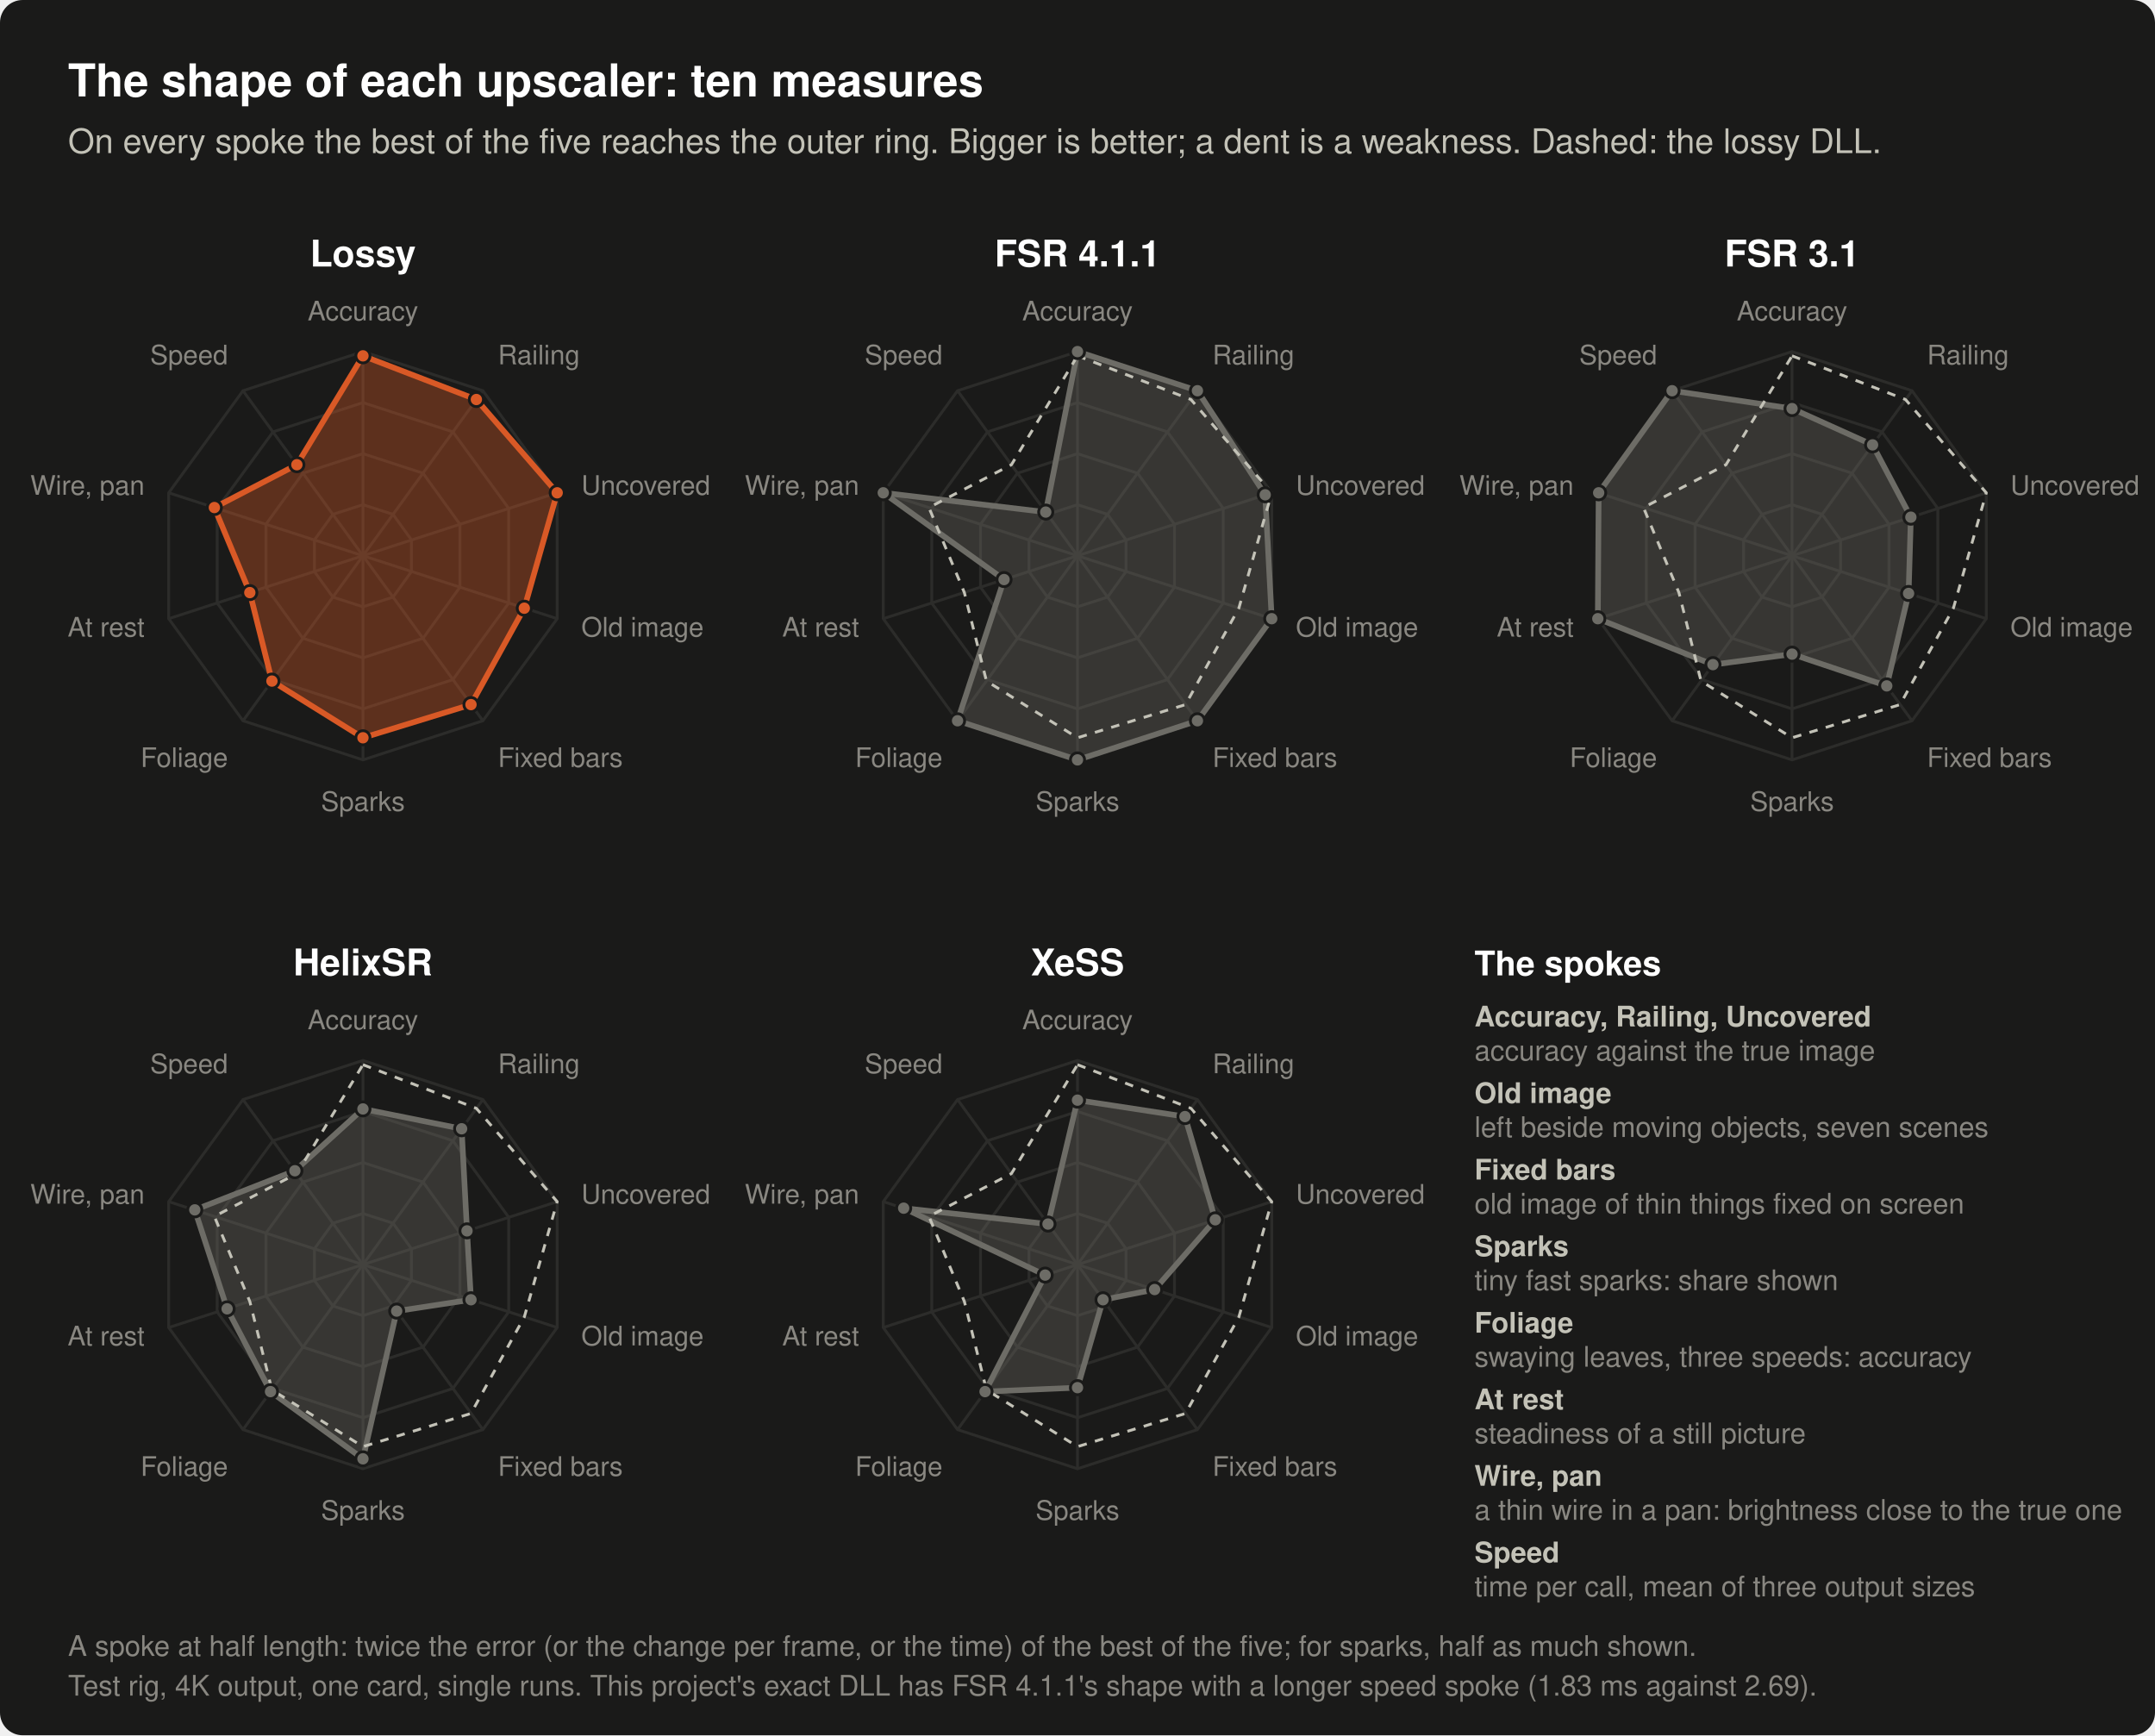
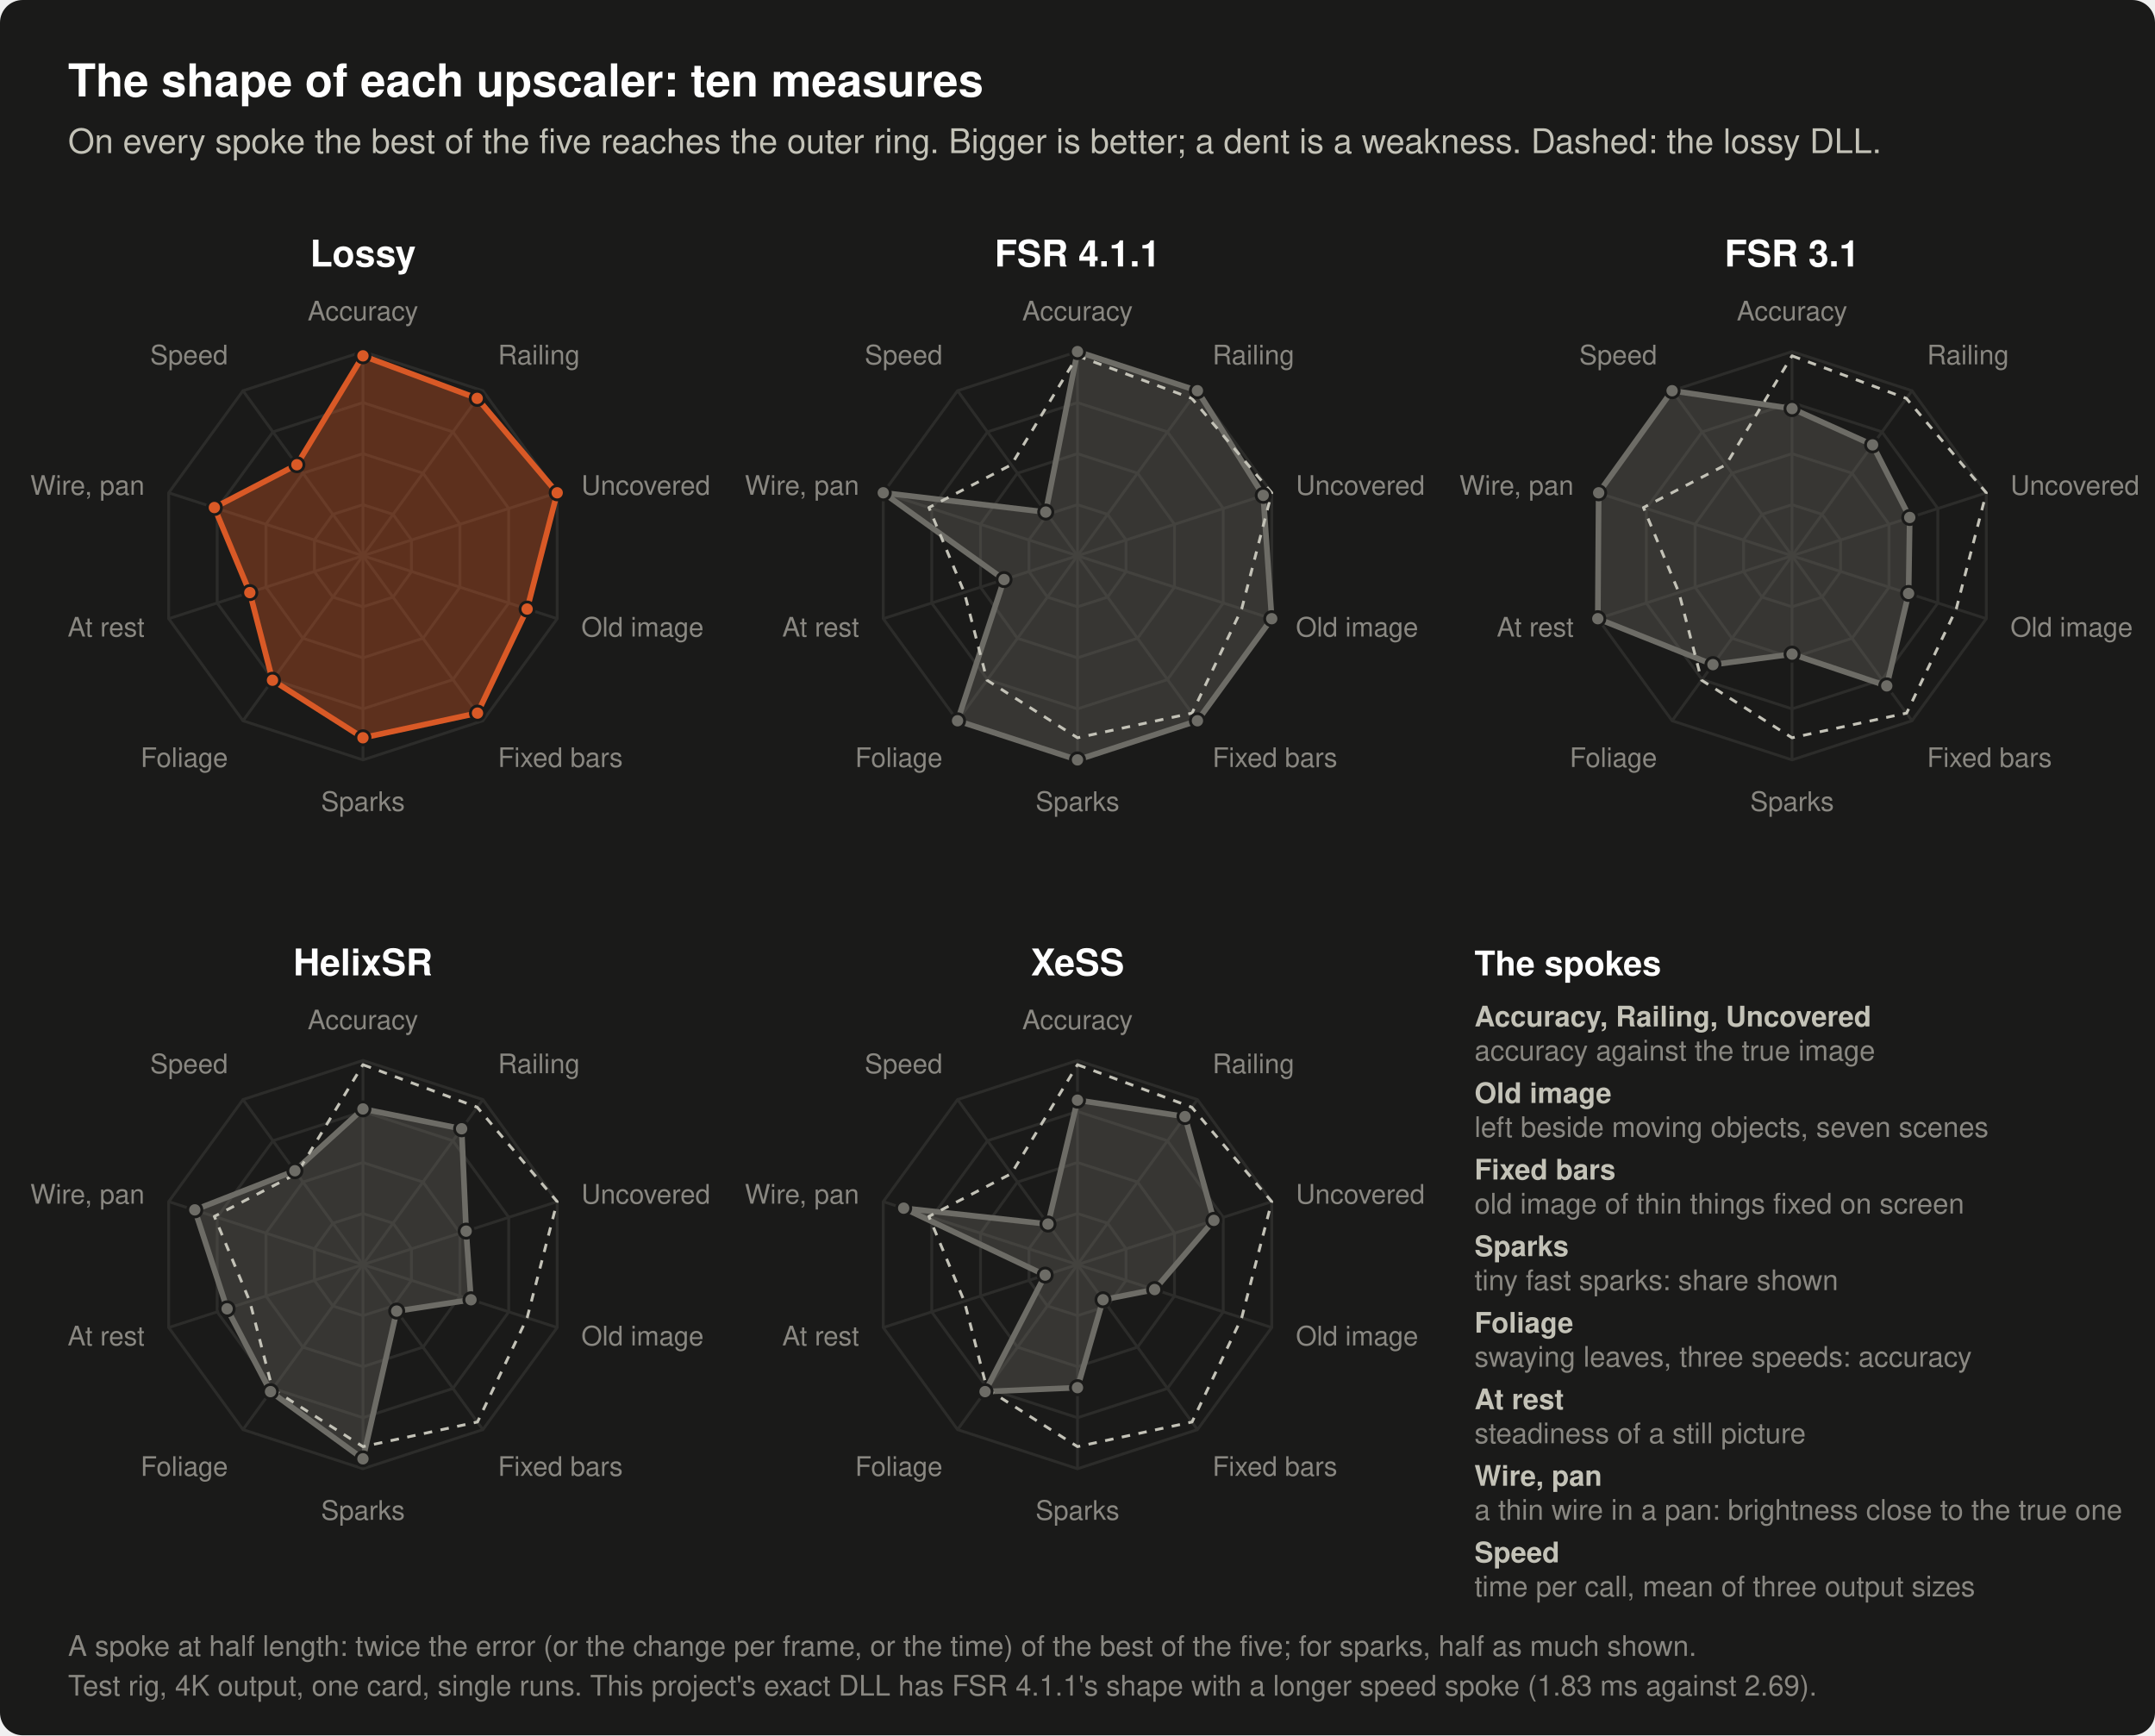
- <svg xmlns="http://www.w3.org/2000/svg" width="760" height="612" viewBox="0 0 760 612" role="img" aria-label="Five radar charts, one per upscaler, each with ten spokes; on every spoke the best of the five reaches the outer ring and the others reach in proportion to it, so a larger shape is better and a dent is a weakness. The lossy DLL comes first, and its shape is the dashed outline in the other four. Still picture and moving background, mean: accuracy (dB): FSR 4.1.1 46.80 dB, Lossy 46.62 dB, FSR 3.1 43.95 dB, HelixSR 44.45 dB, XeSS 44.92 dB. Thin railing in motion: accuracy (dB): FSR 4.1.1 41.82 dB, Lossy 41.34 dB, FSR 3.1 38.36 dB, HelixSR 40.12 dB, XeSS 40.86 dB. Areas a moving object has just uncovered, mean of a panning and a still camera: accuracy (dB): FSR 4.1.1 33.55 dB, Lossy 33.85 dB, FSR 3.1 29.59 dB, HelixSR 28.44 dB, XeSS 30.87 dB. Old image beside a moving object, mean of seven scenes: error (of 255): FSR 4.1.1 1.92, Lossy 2.31, FSR 3.1 3.20, HelixSR 3.45, XeSS 4.84. Thin bars fixed on screen in front of a panning background, mean of four pans: error where their old image lands (of 255): FSR 4.1.1 0.82, Lossy 0.91, FSR 3.1 1.04, HelixSR 2.92, XeSS 3.85. Tiny fast sparks: share of their brightness shown (%): FSR 4.1.1 83%, Lossy 74%, FSR 3.1 40%, HelixSR 79%, XeSS 50%. Leaves swaying without motion vectors, mean of three sway speeds: error (of 255): FSR 4.1.1 11.0, Lossy 14.5, FSR 3.1 16.7, HelixSR 14.3, XeSS 14.3. Still picture: change per frame (of 255): FSR 4.1.1 0.037, Lossy 0.024, FSR 3.1 0.014, HelixSR 0.020, XeSS 0.084. Thin wire under a slow pan: how close its brightness is to the true one (%): FSR 4.1.1 90.5%, Lossy 69.3%, FSR 3.1 90.2%, HelixSR 78.4%, XeSS 81.0%. Time per upscale call, mean of 1080p, 1440p and 4K output (ms): FSR 4.1.1 2.69 ms, Lossy 1.29 ms, FSR 3.1 0.71 ms, HelixSR 1.25 ms, XeSS 2.90 ms.">
+ <svg xmlns="http://www.w3.org/2000/svg" width="760" height="612" viewBox="0 0 760 612" role="img" aria-label="Five radar charts, one per upscaler, each with ten spokes; on every spoke the best of the five reaches the outer ring and the others reach in proportion to it, so a larger shape is better and a dent is a weakness. The lossy DLL comes first, and its shape is the dashed outline in the other four. Still picture and moving background, mean: accuracy (dB): FSR 4.1.1 46.80 dB, Lossy 46.62 dB, FSR 3.1 43.95 dB, HelixSR 44.45 dB, XeSS 44.92 dB. Thin railing in motion: accuracy (dB): FSR 4.1.1 41.82 dB, Lossy 41.40 dB, FSR 3.1 38.36 dB, HelixSR 40.12 dB, XeSS 40.86 dB. Areas a moving object has just uncovered, mean of a panning and a still camera: accuracy (dB): FSR 4.1.1 33.55 dB, Lossy 33.94 dB, FSR 3.1 29.59 dB, HelixSR 28.44 dB, XeSS 30.87 dB. Old image beside a moving object, mean of seven scenes: error (of 255): FSR 4.1.1 1.92, Lossy 2.27, FSR 3.1 3.20, HelixSR 3.45, XeSS 4.84. Thin bars fixed on screen in front of a panning background, mean of four pans: error where their old image lands (of 255): FSR 4.1.1 0.82, Lossy 0.86, FSR 3.1 1.04, HelixSR 2.92, XeSS 3.85. Tiny fast sparks: share of their brightness shown (%): FSR 4.1.1 83%, Lossy 74%, FSR 3.1 40%, HelixSR 79%, XeSS 50%. Leaves swaying without motion vectors, mean of three sway speeds: error (of 255): FSR 4.1.1 11.0, Lossy 14.6, FSR 3.1 16.7, HelixSR 14.3, XeSS 14.3. Still picture: change per frame (of 255): FSR 4.1.1 0.037, Lossy 0.024, FSR 3.1 0.014, HelixSR 0.020, XeSS 0.084. Thin wire under a slow pan: how close its brightness is to the true one (%): FSR 4.1.1 90.5%, Lossy 69.3%, FSR 3.1 90.2%, HelixSR 78.4%, XeSS 81.0%. Time per upscale call, mean of 1080p, 1440p and 4K output (ms): FSR 4.1.1 2.69 ms, Lossy 1.29 ms, FSR 3.1 0.71 ms, HelixSR 1.25 ms, XeSS 2.90 ms.">
  <rect x="0.0" y="0.0" width="760.0" height="612.0" rx="8" fill="#1a1a19" />
  <text x="24.0" y="34.0" font-family="-apple-system, 'Segoe UI', Helvetica, Arial, sans-serif" font-size="16" font-weight="600" text-anchor="start" fill="#ffffff">The shape of each upscaler: ten measures</text>
  <text x="24.0" y="54.0" font-family="-apple-system, 'Segoe UI', Helvetica, Arial, sans-serif" font-size="12" text-anchor="start" fill="#c3c2b7">On every spoke the best of the five reaches the outer ring. Bigger is better; a dent is a weakness. Dashed: the lossy DLL.</text>
  <text x="128.0" y="94.0" font-family="-apple-system, 'Segoe UI', Helvetica, Arial, sans-serif" font-size="13" font-weight="600" text-anchor="middle" fill="#ffffff">Lossy</text>
  <polygon points="128.0,178.0 138.6,181.4 145.1,190.4 145.1,201.6 138.6,210.6 128.0,214.0 117.4,210.6 110.9,201.6 110.9,190.4 117.4,181.4" fill="none" stroke="#2c2c2a" stroke-width="1" />
  <polygon points="128.0,160.0 149.2,166.9 162.2,184.9 162.2,207.1 149.2,225.1 128.0,232.0 106.8,225.1 93.8,207.1 93.8,184.9 106.8,166.9" fill="none" stroke="#2c2c2a" stroke-width="1" />
  <polygon points="128.0,142.0 159.7,152.3 179.4,179.3 179.4,212.7 159.7,239.7 128.0,250.0 96.3,239.7 76.6,212.7 76.6,179.3 96.3,152.3" fill="none" stroke="#2c2c2a" stroke-width="1" />
  <polygon points="128.0,124.0 170.3,137.8 196.5,173.8 196.5,218.2 170.3,254.2 128.0,268.0 85.7,254.2 59.5,218.2 59.5,173.8 85.7,137.8" fill="none" stroke="#2c2c2a" stroke-width="1" />
  <line x1="128.0" y1="196.0" x2="128.0" y2="124.0" stroke="#2c2c2a" stroke-width="1" />
  <line x1="128.0" y1="196.0" x2="170.3" y2="137.8" stroke="#2c2c2a" stroke-width="1" />
  <line x1="128.0" y1="196.0" x2="196.5" y2="173.8" stroke="#2c2c2a" stroke-width="1" />
  <line x1="128.0" y1="196.0" x2="196.5" y2="218.2" stroke="#2c2c2a" stroke-width="1" />
  <line x1="128.0" y1="196.0" x2="170.3" y2="254.2" stroke="#2c2c2a" stroke-width="1" />
  <line x1="128.0" y1="196.0" x2="128.0" y2="268.0" stroke="#2c2c2a" stroke-width="1" />
  <line x1="128.0" y1="196.0" x2="85.7" y2="254.2" stroke="#2c2c2a" stroke-width="1" />
  <line x1="128.0" y1="196.0" x2="59.5" y2="218.2" stroke="#2c2c2a" stroke-width="1" />
  <line x1="128.0" y1="196.0" x2="59.5" y2="173.8" stroke="#2c2c2a" stroke-width="1" />
  <line x1="128.0" y1="196.0" x2="85.7" y2="137.8" stroke="#2c2c2a" stroke-width="1" />
-   <polygon points="128.0,125.5 168.0,140.9 196.5,173.8 184.9,214.5 166.1,248.5 128.0,260.2 95.9,240.2 88.1,209.0 75.6,179.0 104.7,163.9" fill="#d95926" fill-opacity="0.35" stroke="#d95926" stroke-width="2" stroke-linejoin="round" />
+   <polygon points="128.0,125.5 168.3,140.5 196.5,173.8 185.9,214.8 168.4,251.5 128.0,260.2 96.1,239.9 88.1,209.0 75.6,179.0 104.7,163.9" fill="#d95926" fill-opacity="0.35" stroke="#d95926" stroke-width="2" stroke-linejoin="round" />
  <circle cx="128.0" cy="125.5" r="2.5" fill="#d95926" stroke="#1a1a19" stroke-width="1" />
-   <circle cx="168.0" cy="140.9" r="2.5" fill="#d95926" stroke="#1a1a19" stroke-width="1" />
+   <circle cx="168.3" cy="140.5" r="2.5" fill="#d95926" stroke="#1a1a19" stroke-width="1" />
  <circle cx="196.5" cy="173.8" r="2.5" fill="#d95926" stroke="#1a1a19" stroke-width="1" />
-   <circle cx="184.9" cy="214.5" r="2.5" fill="#d95926" stroke="#1a1a19" stroke-width="1" />
-   <circle cx="166.1" cy="248.5" r="2.5" fill="#d95926" stroke="#1a1a19" stroke-width="1" />
+   <circle cx="185.9" cy="214.8" r="2.5" fill="#d95926" stroke="#1a1a19" stroke-width="1" />
+   <circle cx="168.4" cy="251.5" r="2.5" fill="#d95926" stroke="#1a1a19" stroke-width="1" />
  <circle cx="128.0" cy="260.2" r="2.5" fill="#d95926" stroke="#1a1a19" stroke-width="1" />
-   <circle cx="95.9" cy="240.2" r="2.5" fill="#d95926" stroke="#1a1a19" stroke-width="1" />
+   <circle cx="96.1" cy="239.9" r="2.5" fill="#d95926" stroke="#1a1a19" stroke-width="1" />
  <circle cx="88.1" cy="209.0" r="2.5" fill="#d95926" stroke="#1a1a19" stroke-width="1" />
  <circle cx="75.6" cy="179.0" r="2.5" fill="#d95926" stroke="#1a1a19" stroke-width="1" />
  <circle cx="104.7" cy="163.9" r="2.5" fill="#d95926" stroke="#1a1a19" stroke-width="1" />
  <text x="128.0" y="113.0" font-family="-apple-system, 'Segoe UI', Helvetica, Arial, sans-serif" font-size="9.5" text-anchor="middle" fill="#898781">Accuracy</text>
  <text x="175.6" y="128.5" font-family="-apple-system, 'Segoe UI', Helvetica, Arial, sans-serif" font-size="9.5" text-anchor="start" fill="#898781">Railing</text>
  <text x="205.0" y="174.5" font-family="-apple-system, 'Segoe UI', Helvetica, Arial, sans-serif" font-size="9.5" text-anchor="start" fill="#898781">Uncovered</text>
  <text x="205.0" y="224.5" font-family="-apple-system, 'Segoe UI', Helvetica, Arial, sans-serif" font-size="9.5" text-anchor="start" fill="#898781">Old image</text>
  <text x="175.6" y="270.5" font-family="-apple-system, 'Segoe UI', Helvetica, Arial, sans-serif" font-size="9.5" text-anchor="start" fill="#898781">Fixed bars</text>
  <text x="128.0" y="286.0" font-family="-apple-system, 'Segoe UI', Helvetica, Arial, sans-serif" font-size="9.5" text-anchor="middle" fill="#898781">Sparks</text>
  <text x="80.4" y="270.5" font-family="-apple-system, 'Segoe UI', Helvetica, Arial, sans-serif" font-size="9.5" text-anchor="end" fill="#898781">Foliage</text>
  <text x="51.0" y="224.5" font-family="-apple-system, 'Segoe UI', Helvetica, Arial, sans-serif" font-size="9.5" text-anchor="end" fill="#898781">At rest</text>
  <text x="51.0" y="174.5" font-family="-apple-system, 'Segoe UI', Helvetica, Arial, sans-serif" font-size="9.5" text-anchor="end" fill="#898781">Wire, pan</text>
  <text x="80.4" y="128.5" font-family="-apple-system, 'Segoe UI', Helvetica, Arial, sans-serif" font-size="9.5" text-anchor="end" fill="#898781">Speed</text>
  <text x="380.0" y="94.0" font-family="-apple-system, 'Segoe UI', Helvetica, Arial, sans-serif" font-size="13" font-weight="600" text-anchor="middle" fill="#ffffff">FSR 4.1.1</text>
  <polygon points="380.0,178.0 390.6,181.4 397.1,190.4 397.1,201.6 390.6,210.6 380.0,214.0 369.4,210.6 362.9,201.6 362.9,190.4 369.4,181.4" fill="none" stroke="#2c2c2a" stroke-width="1" />
  <polygon points="380.0,160.0 401.2,166.9 414.2,184.9 414.2,207.1 401.2,225.1 380.0,232.0 358.8,225.1 345.8,207.1 345.8,184.9 358.8,166.9" fill="none" stroke="#2c2c2a" stroke-width="1" />
  <polygon points="380.0,142.0 411.7,152.3 431.4,179.3 431.4,212.7 411.7,239.7 380.0,250.0 348.3,239.7 328.6,212.7 328.6,179.3 348.3,152.3" fill="none" stroke="#2c2c2a" stroke-width="1" />
  <polygon points="380.0,124.0 422.3,137.8 448.5,173.8 448.5,218.2 422.3,254.2 380.0,268.0 337.7,254.2 311.5,218.2 311.5,173.8 337.7,137.8" fill="none" stroke="#2c2c2a" stroke-width="1" />
  <line x1="380.0" y1="196.0" x2="380.0" y2="124.0" stroke="#2c2c2a" stroke-width="1" />
  <line x1="380.0" y1="196.0" x2="422.3" y2="137.8" stroke="#2c2c2a" stroke-width="1" />
  <line x1="380.0" y1="196.0" x2="448.5" y2="173.8" stroke="#2c2c2a" stroke-width="1" />
  <line x1="380.0" y1="196.0" x2="448.5" y2="218.2" stroke="#2c2c2a" stroke-width="1" />
  <line x1="380.0" y1="196.0" x2="422.3" y2="254.2" stroke="#2c2c2a" stroke-width="1" />
  <line x1="380.0" y1="196.0" x2="380.0" y2="268.0" stroke="#2c2c2a" stroke-width="1" />
  <line x1="380.0" y1="196.0" x2="337.7" y2="254.2" stroke="#2c2c2a" stroke-width="1" />
  <line x1="380.0" y1="196.0" x2="311.5" y2="218.2" stroke="#2c2c2a" stroke-width="1" />
  <line x1="380.0" y1="196.0" x2="311.5" y2="173.8" stroke="#2c2c2a" stroke-width="1" />
  <line x1="380.0" y1="196.0" x2="337.7" y2="137.8" stroke="#2c2c2a" stroke-width="1" />
-   <polygon points="380.0,124.0 422.3,137.8 446.2,174.5 448.5,218.2 422.3,254.2 380.0,268.0 337.7,254.2 354.1,204.4 311.5,173.8 368.8,180.6" fill="#6d6c66" fill-opacity="0.35" stroke="#6d6c66" stroke-width="2" stroke-linejoin="round" />
-   <polygon points="380.0,125.5 420.0,140.9 448.5,173.8 436.9,214.5 418.1,248.5 380.0,260.2 347.9,240.2 340.1,209.0 327.6,179.0 356.7,163.9" fill="none" stroke="#c3c2b7" stroke-width="1" stroke-dasharray="3 3" stroke-linejoin="round" />
+   <polygon points="380.0,124.0 422.3,137.8 445.5,174.7 448.5,218.2 422.3,254.2 380.0,268.0 337.7,254.2 354.1,204.4 311.5,173.8 368.8,180.6" fill="#6d6c66" fill-opacity="0.35" stroke="#6d6c66" stroke-width="2" stroke-linejoin="round" />
+   <polygon points="380.0,125.5 420.3,140.5 448.5,173.8 437.9,214.8 420.4,251.5 380.0,260.2 348.1,239.9 340.1,209.0 327.6,179.0 356.7,163.9" fill="none" stroke="#c3c2b7" stroke-width="1" stroke-dasharray="3 3" stroke-linejoin="round" />
  <circle cx="380.0" cy="124.0" r="2.5" fill="#6d6c66" stroke="#1a1a19" stroke-width="1" />
  <circle cx="422.3" cy="137.8" r="2.5" fill="#6d6c66" stroke="#1a1a19" stroke-width="1" />
-   <circle cx="446.2" cy="174.5" r="2.5" fill="#6d6c66" stroke="#1a1a19" stroke-width="1" />
+   <circle cx="445.5" cy="174.7" r="2.5" fill="#6d6c66" stroke="#1a1a19" stroke-width="1" />
  <circle cx="448.5" cy="218.2" r="2.5" fill="#6d6c66" stroke="#1a1a19" stroke-width="1" />
  <circle cx="422.3" cy="254.2" r="2.5" fill="#6d6c66" stroke="#1a1a19" stroke-width="1" />
  <circle cx="380.0" cy="268.0" r="2.5" fill="#6d6c66" stroke="#1a1a19" stroke-width="1" />
  <circle cx="337.7" cy="254.2" r="2.5" fill="#6d6c66" stroke="#1a1a19" stroke-width="1" />
  <circle cx="354.1" cy="204.4" r="2.5" fill="#6d6c66" stroke="#1a1a19" stroke-width="1" />
  <circle cx="311.5" cy="173.8" r="2.5" fill="#6d6c66" stroke="#1a1a19" stroke-width="1" />
  <circle cx="368.8" cy="180.6" r="2.5" fill="#6d6c66" stroke="#1a1a19" stroke-width="1" />
  <text x="380.0" y="113.0" font-family="-apple-system, 'Segoe UI', Helvetica, Arial, sans-serif" font-size="9.5" text-anchor="middle" fill="#898781">Accuracy</text>
  <text x="427.6" y="128.5" font-family="-apple-system, 'Segoe UI', Helvetica, Arial, sans-serif" font-size="9.5" text-anchor="start" fill="#898781">Railing</text>
  <text x="457.0" y="174.5" font-family="-apple-system, 'Segoe UI', Helvetica, Arial, sans-serif" font-size="9.5" text-anchor="start" fill="#898781">Uncovered</text>
  <text x="457.0" y="224.5" font-family="-apple-system, 'Segoe UI', Helvetica, Arial, sans-serif" font-size="9.5" text-anchor="start" fill="#898781">Old image</text>
  <text x="427.6" y="270.5" font-family="-apple-system, 'Segoe UI', Helvetica, Arial, sans-serif" font-size="9.5" text-anchor="start" fill="#898781">Fixed bars</text>
  <text x="380.0" y="286.0" font-family="-apple-system, 'Segoe UI', Helvetica, Arial, sans-serif" font-size="9.5" text-anchor="middle" fill="#898781">Sparks</text>
  <text x="332.4" y="270.5" font-family="-apple-system, 'Segoe UI', Helvetica, Arial, sans-serif" font-size="9.5" text-anchor="end" fill="#898781">Foliage</text>
  <text x="303.0" y="224.5" font-family="-apple-system, 'Segoe UI', Helvetica, Arial, sans-serif" font-size="9.5" text-anchor="end" fill="#898781">At rest</text>
  <text x="303.0" y="174.5" font-family="-apple-system, 'Segoe UI', Helvetica, Arial, sans-serif" font-size="9.5" text-anchor="end" fill="#898781">Wire, pan</text>
  <text x="332.4" y="128.5" font-family="-apple-system, 'Segoe UI', Helvetica, Arial, sans-serif" font-size="9.5" text-anchor="end" fill="#898781">Speed</text>
  <text x="632.0" y="94.0" font-family="-apple-system, 'Segoe UI', Helvetica, Arial, sans-serif" font-size="13" font-weight="600" text-anchor="middle" fill="#ffffff">FSR 3.1</text>
  <polygon points="632.0,178.0 642.6,181.4 649.1,190.4 649.1,201.6 642.6,210.6 632.0,214.0 621.4,210.6 614.9,201.6 614.9,190.4 621.4,181.4" fill="none" stroke="#2c2c2a" stroke-width="1" />
  <polygon points="632.0,160.0 653.2,166.9 666.2,184.9 666.2,207.1 653.2,225.1 632.0,232.0 610.8,225.1 597.8,207.1 597.8,184.9 610.8,166.9" fill="none" stroke="#2c2c2a" stroke-width="1" />
  <polygon points="632.0,142.0 663.7,152.3 683.4,179.3 683.4,212.7 663.7,239.7 632.0,250.0 600.3,239.7 580.6,212.7 580.6,179.3 600.3,152.3" fill="none" stroke="#2c2c2a" stroke-width="1" />
  <polygon points="632.0,124.0 674.3,137.8 700.5,173.8 700.5,218.2 674.3,254.2 632.0,268.0 589.7,254.2 563.5,218.2 563.5,173.8 589.7,137.8" fill="none" stroke="#2c2c2a" stroke-width="1" />
  <line x1="632.0" y1="196.0" x2="632.0" y2="124.0" stroke="#2c2c2a" stroke-width="1" />
  <line x1="632.0" y1="196.0" x2="674.3" y2="137.8" stroke="#2c2c2a" stroke-width="1" />
  <line x1="632.0" y1="196.0" x2="700.5" y2="173.8" stroke="#2c2c2a" stroke-width="1" />
  <line x1="632.0" y1="196.0" x2="700.5" y2="218.2" stroke="#2c2c2a" stroke-width="1" />
  <line x1="632.0" y1="196.0" x2="674.3" y2="254.2" stroke="#2c2c2a" stroke-width="1" />
  <line x1="632.0" y1="196.0" x2="632.0" y2="268.0" stroke="#2c2c2a" stroke-width="1" />
  <line x1="632.0" y1="196.0" x2="589.7" y2="254.2" stroke="#2c2c2a" stroke-width="1" />
  <line x1="632.0" y1="196.0" x2="563.5" y2="218.2" stroke="#2c2c2a" stroke-width="1" />
  <line x1="632.0" y1="196.0" x2="563.5" y2="173.8" stroke="#2c2c2a" stroke-width="1" />
  <line x1="632.0" y1="196.0" x2="589.7" y2="137.8" stroke="#2c2c2a" stroke-width="1" />
-   <polygon points="632.0,144.1 660.4,156.9 673.9,182.4 673.1,209.3 665.4,241.9 632.0,230.7 604.1,234.4 563.5,218.2 563.8,173.8 589.7,137.8" fill="#6d6c66" fill-opacity="0.35" stroke="#6d6c66" stroke-width="2" stroke-linejoin="round" />
-   <polygon points="632.0,125.5 672.0,140.9 700.5,173.8 688.9,214.5 670.1,248.5 632.0,260.2 599.9,240.2 592.1,209.0 579.6,179.0 608.7,163.9" fill="none" stroke="#c3c2b7" stroke-width="1" stroke-dasharray="3 3" stroke-linejoin="round" />
+   <polygon points="632.0,144.1 660.4,156.9 673.5,182.5 673.1,209.3 665.4,241.9 632.0,230.7 604.1,234.4 563.5,218.2 563.8,173.8 589.7,137.8" fill="#6d6c66" fill-opacity="0.35" stroke="#6d6c66" stroke-width="2" stroke-linejoin="round" />
+   <polygon points="632.0,125.5 672.3,140.5 700.5,173.8 689.9,214.8 672.4,251.5 632.0,260.2 600.1,239.9 592.1,209.0 579.6,179.0 608.7,163.9" fill="none" stroke="#c3c2b7" stroke-width="1" stroke-dasharray="3 3" stroke-linejoin="round" />
  <circle cx="632.0" cy="144.1" r="2.5" fill="#6d6c66" stroke="#1a1a19" stroke-width="1" />
  <circle cx="660.4" cy="156.9" r="2.5" fill="#6d6c66" stroke="#1a1a19" stroke-width="1" />
-   <circle cx="673.9" cy="182.4" r="2.5" fill="#6d6c66" stroke="#1a1a19" stroke-width="1" />
+   <circle cx="673.5" cy="182.5" r="2.5" fill="#6d6c66" stroke="#1a1a19" stroke-width="1" />
  <circle cx="673.1" cy="209.3" r="2.5" fill="#6d6c66" stroke="#1a1a19" stroke-width="1" />
  <circle cx="665.4" cy="241.9" r="2.5" fill="#6d6c66" stroke="#1a1a19" stroke-width="1" />
  <circle cx="632.0" cy="230.7" r="2.5" fill="#6d6c66" stroke="#1a1a19" stroke-width="1" />
  <circle cx="604.1" cy="234.4" r="2.5" fill="#6d6c66" stroke="#1a1a19" stroke-width="1" />
  <circle cx="563.5" cy="218.2" r="2.5" fill="#6d6c66" stroke="#1a1a19" stroke-width="1" />
  <circle cx="563.8" cy="173.8" r="2.5" fill="#6d6c66" stroke="#1a1a19" stroke-width="1" />
  <circle cx="589.7" cy="137.8" r="2.5" fill="#6d6c66" stroke="#1a1a19" stroke-width="1" />
  <text x="632.0" y="113.0" font-family="-apple-system, 'Segoe UI', Helvetica, Arial, sans-serif" font-size="9.5" text-anchor="middle" fill="#898781">Accuracy</text>
  <text x="679.6" y="128.5" font-family="-apple-system, 'Segoe UI', Helvetica, Arial, sans-serif" font-size="9.5" text-anchor="start" fill="#898781">Railing</text>
  <text x="709.0" y="174.5" font-family="-apple-system, 'Segoe UI', Helvetica, Arial, sans-serif" font-size="9.5" text-anchor="start" fill="#898781">Uncovered</text>
  <text x="709.0" y="224.5" font-family="-apple-system, 'Segoe UI', Helvetica, Arial, sans-serif" font-size="9.5" text-anchor="start" fill="#898781">Old image</text>
  <text x="679.6" y="270.5" font-family="-apple-system, 'Segoe UI', Helvetica, Arial, sans-serif" font-size="9.5" text-anchor="start" fill="#898781">Fixed bars</text>
  <text x="632.0" y="286.0" font-family="-apple-system, 'Segoe UI', Helvetica, Arial, sans-serif" font-size="9.5" text-anchor="middle" fill="#898781">Sparks</text>
  <text x="584.4" y="270.5" font-family="-apple-system, 'Segoe UI', Helvetica, Arial, sans-serif" font-size="9.5" text-anchor="end" fill="#898781">Foliage</text>
  <text x="555.0" y="224.5" font-family="-apple-system, 'Segoe UI', Helvetica, Arial, sans-serif" font-size="9.5" text-anchor="end" fill="#898781">At rest</text>
  <text x="555.0" y="174.5" font-family="-apple-system, 'Segoe UI', Helvetica, Arial, sans-serif" font-size="9.5" text-anchor="end" fill="#898781">Wire, pan</text>
  <text x="584.4" y="128.5" font-family="-apple-system, 'Segoe UI', Helvetica, Arial, sans-serif" font-size="9.5" text-anchor="end" fill="#898781">Speed</text>
  <text x="128.0" y="344.0" font-family="-apple-system, 'Segoe UI', Helvetica, Arial, sans-serif" font-size="13" font-weight="600" text-anchor="middle" fill="#ffffff">HelixSR</text>
  <polygon points="128.0,428.0 138.6,431.4 145.1,440.4 145.1,451.6 138.6,460.6 128.0,464.0 117.4,460.6 110.9,451.6 110.9,440.4 117.4,431.4" fill="none" stroke="#2c2c2a" stroke-width="1" />
  <polygon points="128.0,410.0 149.2,416.9 162.2,434.9 162.2,457.1 149.2,475.1 128.0,482.0 106.8,475.1 93.8,457.1 93.8,434.9 106.8,416.9" fill="none" stroke="#2c2c2a" stroke-width="1" />
  <polygon points="128.0,392.0 159.7,402.3 179.4,429.3 179.4,462.7 159.7,489.7 128.0,500.0 96.3,489.7 76.6,462.7 76.6,429.3 96.3,402.3" fill="none" stroke="#2c2c2a" stroke-width="1" />
  <polygon points="128.0,374.0 170.3,387.8 196.5,423.8 196.5,468.2 170.3,504.2 128.0,518.0 85.7,504.2 59.5,468.2 59.5,423.8 85.7,387.8" fill="none" stroke="#2c2c2a" stroke-width="1" />
  <line x1="128.0" y1="446.0" x2="128.0" y2="374.0" stroke="#2c2c2a" stroke-width="1" />
  <line x1="128.0" y1="446.0" x2="170.3" y2="387.8" stroke="#2c2c2a" stroke-width="1" />
  <line x1="128.0" y1="446.0" x2="196.5" y2="423.8" stroke="#2c2c2a" stroke-width="1" />
  <line x1="128.0" y1="446.0" x2="196.5" y2="468.2" stroke="#2c2c2a" stroke-width="1" />
  <line x1="128.0" y1="446.0" x2="170.3" y2="504.2" stroke="#2c2c2a" stroke-width="1" />
  <line x1="128.0" y1="446.0" x2="128.0" y2="518.0" stroke="#2c2c2a" stroke-width="1" />
  <line x1="128.0" y1="446.0" x2="85.7" y2="504.2" stroke="#2c2c2a" stroke-width="1" />
  <line x1="128.0" y1="446.0" x2="59.5" y2="468.2" stroke="#2c2c2a" stroke-width="1" />
  <line x1="128.0" y1="446.0" x2="59.5" y2="423.8" stroke="#2c2c2a" stroke-width="1" />
  <line x1="128.0" y1="446.0" x2="85.7" y2="387.8" stroke="#2c2c2a" stroke-width="1" />
-   <polygon points="128.0,391.1 162.8,398.1 164.7,434.1 166.1,458.4 139.9,462.4 128.0,514.5 95.4,490.8 80.1,461.6 68.7,426.7 104.0,412.9" fill="#6d6c66" fill-opacity="0.35" stroke="#6d6c66" stroke-width="2" stroke-linejoin="round" />
-   <polygon points="128.0,375.5 168.0,390.9 196.5,423.8 184.9,464.5 166.1,498.5 128.0,510.2 95.9,490.2 88.1,459.0 75.6,429.0 104.7,413.9" fill="none" stroke="#c3c2b7" stroke-width="1" stroke-dasharray="3 3" stroke-linejoin="round" />
+   <polygon points="128.0,391.1 162.8,398.1 164.4,434.2 166.1,458.4 139.9,462.4 128.0,514.5 95.4,490.8 80.1,461.6 68.7,426.7 104.0,412.9" fill="#6d6c66" fill-opacity="0.35" stroke="#6d6c66" stroke-width="2" stroke-linejoin="round" />
+   <polygon points="128.0,375.5 168.3,390.5 196.5,423.8 185.9,464.8 168.4,501.5 128.0,510.2 96.1,489.9 88.1,459.0 75.6,429.0 104.7,413.9" fill="none" stroke="#c3c2b7" stroke-width="1" stroke-dasharray="3 3" stroke-linejoin="round" />
  <circle cx="128.0" cy="391.1" r="2.5" fill="#6d6c66" stroke="#1a1a19" stroke-width="1" />
  <circle cx="162.8" cy="398.1" r="2.5" fill="#6d6c66" stroke="#1a1a19" stroke-width="1" />
-   <circle cx="164.7" cy="434.1" r="2.5" fill="#6d6c66" stroke="#1a1a19" stroke-width="1" />
+   <circle cx="164.4" cy="434.2" r="2.5" fill="#6d6c66" stroke="#1a1a19" stroke-width="1" />
  <circle cx="166.1" cy="458.4" r="2.5" fill="#6d6c66" stroke="#1a1a19" stroke-width="1" />
  <circle cx="139.9" cy="462.4" r="2.5" fill="#6d6c66" stroke="#1a1a19" stroke-width="1" />
  <circle cx="128.0" cy="514.5" r="2.5" fill="#6d6c66" stroke="#1a1a19" stroke-width="1" />
  <circle cx="95.4" cy="490.8" r="2.5" fill="#6d6c66" stroke="#1a1a19" stroke-width="1" />
  <circle cx="80.1" cy="461.6" r="2.5" fill="#6d6c66" stroke="#1a1a19" stroke-width="1" />
  <circle cx="68.7" cy="426.7" r="2.5" fill="#6d6c66" stroke="#1a1a19" stroke-width="1" />
  <circle cx="104.0" cy="412.9" r="2.5" fill="#6d6c66" stroke="#1a1a19" stroke-width="1" />
  <text x="128.0" y="363.0" font-family="-apple-system, 'Segoe UI', Helvetica, Arial, sans-serif" font-size="9.5" text-anchor="middle" fill="#898781">Accuracy</text>
  <text x="175.6" y="378.5" font-family="-apple-system, 'Segoe UI', Helvetica, Arial, sans-serif" font-size="9.5" text-anchor="start" fill="#898781">Railing</text>
  <text x="205.0" y="424.5" font-family="-apple-system, 'Segoe UI', Helvetica, Arial, sans-serif" font-size="9.5" text-anchor="start" fill="#898781">Uncovered</text>
  <text x="205.0" y="474.5" font-family="-apple-system, 'Segoe UI', Helvetica, Arial, sans-serif" font-size="9.5" text-anchor="start" fill="#898781">Old image</text>
  <text x="175.6" y="520.5" font-family="-apple-system, 'Segoe UI', Helvetica, Arial, sans-serif" font-size="9.5" text-anchor="start" fill="#898781">Fixed bars</text>
  <text x="128.0" y="536.0" font-family="-apple-system, 'Segoe UI', Helvetica, Arial, sans-serif" font-size="9.5" text-anchor="middle" fill="#898781">Sparks</text>
  <text x="80.4" y="520.5" font-family="-apple-system, 'Segoe UI', Helvetica, Arial, sans-serif" font-size="9.5" text-anchor="end" fill="#898781">Foliage</text>
  <text x="51.0" y="474.5" font-family="-apple-system, 'Segoe UI', Helvetica, Arial, sans-serif" font-size="9.5" text-anchor="end" fill="#898781">At rest</text>
  <text x="51.0" y="424.5" font-family="-apple-system, 'Segoe UI', Helvetica, Arial, sans-serif" font-size="9.5" text-anchor="end" fill="#898781">Wire, pan</text>
  <text x="80.4" y="378.5" font-family="-apple-system, 'Segoe UI', Helvetica, Arial, sans-serif" font-size="9.5" text-anchor="end" fill="#898781">Speed</text>
  <text x="380.0" y="344.0" font-family="-apple-system, 'Segoe UI', Helvetica, Arial, sans-serif" font-size="13" font-weight="600" text-anchor="middle" fill="#ffffff">XeSS</text>
  <polygon points="380.0,428.0 390.6,431.4 397.1,440.4 397.1,451.6 390.6,460.6 380.0,464.0 369.4,460.6 362.9,451.6 362.9,440.4 369.4,431.4" fill="none" stroke="#2c2c2a" stroke-width="1" />
  <polygon points="380.0,410.0 401.2,416.9 414.2,434.9 414.2,457.1 401.2,475.1 380.0,482.0 358.8,475.1 345.8,457.1 345.8,434.9 358.8,416.9" fill="none" stroke="#2c2c2a" stroke-width="1" />
  <polygon points="380.0,392.0 411.7,402.3 431.4,429.3 431.4,462.7 411.7,489.7 380.0,500.0 348.3,489.7 328.6,462.7 328.6,429.3 348.3,402.3" fill="none" stroke="#2c2c2a" stroke-width="1" />
  <polygon points="380.0,374.0 422.3,387.8 448.5,423.8 448.5,468.2 422.3,504.2 380.0,518.0 337.7,504.2 311.5,468.2 311.5,423.8 337.7,387.8" fill="none" stroke="#2c2c2a" stroke-width="1" />
  <line x1="380.0" y1="446.0" x2="380.0" y2="374.0" stroke="#2c2c2a" stroke-width="1" />
  <line x1="380.0" y1="446.0" x2="422.3" y2="387.8" stroke="#2c2c2a" stroke-width="1" />
  <line x1="380.0" y1="446.0" x2="448.5" y2="423.8" stroke="#2c2c2a" stroke-width="1" />
  <line x1="380.0" y1="446.0" x2="448.5" y2="468.2" stroke="#2c2c2a" stroke-width="1" />
  <line x1="380.0" y1="446.0" x2="422.3" y2="504.2" stroke="#2c2c2a" stroke-width="1" />
  <line x1="380.0" y1="446.0" x2="380.0" y2="518.0" stroke="#2c2c2a" stroke-width="1" />
  <line x1="380.0" y1="446.0" x2="337.7" y2="504.2" stroke="#2c2c2a" stroke-width="1" />
  <line x1="380.0" y1="446.0" x2="311.5" y2="468.2" stroke="#2c2c2a" stroke-width="1" />
  <line x1="380.0" y1="446.0" x2="311.5" y2="423.8" stroke="#2c2c2a" stroke-width="1" />
  <line x1="380.0" y1="446.0" x2="337.7" y2="387.8" stroke="#2c2c2a" stroke-width="1" />
-   <polygon points="380.0,388.0 417.9,393.8 428.6,430.2 407.2,454.8 389.0,458.4 380.0,489.4 347.4,490.8 368.6,449.7 318.7,426.1 369.6,431.7" fill="#6d6c66" fill-opacity="0.35" stroke="#6d6c66" stroke-width="2" stroke-linejoin="round" />
-   <polygon points="380.0,375.5 420.0,390.9 448.5,423.8 436.9,464.5 418.1,498.5 380.0,510.2 347.9,490.2 340.1,459.0 327.6,429.0 356.7,413.9" fill="none" stroke="#c3c2b7" stroke-width="1" stroke-dasharray="3 3" stroke-linejoin="round" />
+   <polygon points="380.0,388.0 417.9,393.8 428.1,430.4 407.2,454.8 389.0,458.4 380.0,489.4 347.4,490.8 368.6,449.7 318.7,426.1 369.6,431.7" fill="#6d6c66" fill-opacity="0.35" stroke="#6d6c66" stroke-width="2" stroke-linejoin="round" />
+   <polygon points="380.0,375.5 420.3,390.5 448.5,423.8 437.9,464.8 420.4,501.5 380.0,510.2 348.1,489.9 340.1,459.0 327.6,429.0 356.7,413.9" fill="none" stroke="#c3c2b7" stroke-width="1" stroke-dasharray="3 3" stroke-linejoin="round" />
  <circle cx="380.0" cy="388.0" r="2.5" fill="#6d6c66" stroke="#1a1a19" stroke-width="1" />
  <circle cx="417.9" cy="393.8" r="2.5" fill="#6d6c66" stroke="#1a1a19" stroke-width="1" />
-   <circle cx="428.6" cy="430.2" r="2.5" fill="#6d6c66" stroke="#1a1a19" stroke-width="1" />
+   <circle cx="428.1" cy="430.4" r="2.5" fill="#6d6c66" stroke="#1a1a19" stroke-width="1" />
  <circle cx="407.2" cy="454.8" r="2.5" fill="#6d6c66" stroke="#1a1a19" stroke-width="1" />
  <circle cx="389.0" cy="458.4" r="2.5" fill="#6d6c66" stroke="#1a1a19" stroke-width="1" />
  <circle cx="380.0" cy="489.4" r="2.5" fill="#6d6c66" stroke="#1a1a19" stroke-width="1" />
  <circle cx="347.4" cy="490.8" r="2.5" fill="#6d6c66" stroke="#1a1a19" stroke-width="1" />
  <circle cx="368.6" cy="449.7" r="2.5" fill="#6d6c66" stroke="#1a1a19" stroke-width="1" />
  <circle cx="318.7" cy="426.1" r="2.5" fill="#6d6c66" stroke="#1a1a19" stroke-width="1" />
  <circle cx="369.6" cy="431.7" r="2.5" fill="#6d6c66" stroke="#1a1a19" stroke-width="1" />
  <text x="380.0" y="363.0" font-family="-apple-system, 'Segoe UI', Helvetica, Arial, sans-serif" font-size="9.5" text-anchor="middle" fill="#898781">Accuracy</text>
  <text x="427.6" y="378.5" font-family="-apple-system, 'Segoe UI', Helvetica, Arial, sans-serif" font-size="9.5" text-anchor="start" fill="#898781">Railing</text>
  <text x="457.0" y="424.5" font-family="-apple-system, 'Segoe UI', Helvetica, Arial, sans-serif" font-size="9.5" text-anchor="start" fill="#898781">Uncovered</text>
  <text x="457.0" y="474.5" font-family="-apple-system, 'Segoe UI', Helvetica, Arial, sans-serif" font-size="9.5" text-anchor="start" fill="#898781">Old image</text>
  <text x="427.6" y="520.5" font-family="-apple-system, 'Segoe UI', Helvetica, Arial, sans-serif" font-size="9.5" text-anchor="start" fill="#898781">Fixed bars</text>
  <text x="380.0" y="536.0" font-family="-apple-system, 'Segoe UI', Helvetica, Arial, sans-serif" font-size="9.5" text-anchor="middle" fill="#898781">Sparks</text>
  <text x="332.4" y="520.5" font-family="-apple-system, 'Segoe UI', Helvetica, Arial, sans-serif" font-size="9.5" text-anchor="end" fill="#898781">Foliage</text>
  <text x="303.0" y="474.5" font-family="-apple-system, 'Segoe UI', Helvetica, Arial, sans-serif" font-size="9.5" text-anchor="end" fill="#898781">At rest</text>
  <text x="303.0" y="424.5" font-family="-apple-system, 'Segoe UI', Helvetica, Arial, sans-serif" font-size="9.5" text-anchor="end" fill="#898781">Wire, pan</text>
  <text x="332.4" y="378.5" font-family="-apple-system, 'Segoe UI', Helvetica, Arial, sans-serif" font-size="9.5" text-anchor="end" fill="#898781">Speed</text>
  <text x="520.0" y="344.0" font-family="-apple-system, 'Segoe UI', Helvetica, Arial, sans-serif" font-size="12" font-weight="600" text-anchor="start" fill="#ffffff">The spokes</text>
  <text x="520.0" y="362.0" font-family="-apple-system, 'Segoe UI', Helvetica, Arial, sans-serif" font-size="10" font-weight="600" text-anchor="start" fill="#c3c2b7">Accuracy, Railing, Uncovered</text>
  <text x="520.0" y="374.0" font-family="-apple-system, 'Segoe UI', Helvetica, Arial, sans-serif" font-size="10" text-anchor="start" fill="#898781">accuracy against the true image</text>
  <text x="520.0" y="389.0" font-family="-apple-system, 'Segoe UI', Helvetica, Arial, sans-serif" font-size="10" font-weight="600" text-anchor="start" fill="#c3c2b7">Old image</text>
  <text x="520.0" y="401.0" font-family="-apple-system, 'Segoe UI', Helvetica, Arial, sans-serif" font-size="10" text-anchor="start" fill="#898781">left beside moving objects, seven scenes</text>
  <text x="520.0" y="416.0" font-family="-apple-system, 'Segoe UI', Helvetica, Arial, sans-serif" font-size="10" font-weight="600" text-anchor="start" fill="#c3c2b7">Fixed bars</text>
  <text x="520.0" y="428.0" font-family="-apple-system, 'Segoe UI', Helvetica, Arial, sans-serif" font-size="10" text-anchor="start" fill="#898781">old image of thin things fixed on screen</text>
  <text x="520.0" y="443.0" font-family="-apple-system, 'Segoe UI', Helvetica, Arial, sans-serif" font-size="10" font-weight="600" text-anchor="start" fill="#c3c2b7">Sparks</text>
  <text x="520.0" y="455.0" font-family="-apple-system, 'Segoe UI', Helvetica, Arial, sans-serif" font-size="10" text-anchor="start" fill="#898781">tiny fast sparks: share shown</text>
  <text x="520.0" y="470.0" font-family="-apple-system, 'Segoe UI', Helvetica, Arial, sans-serif" font-size="10" font-weight="600" text-anchor="start" fill="#c3c2b7">Foliage</text>
  <text x="520.0" y="482.0" font-family="-apple-system, 'Segoe UI', Helvetica, Arial, sans-serif" font-size="10" text-anchor="start" fill="#898781">swaying leaves, three speeds: accuracy</text>
  <text x="520.0" y="497.0" font-family="-apple-system, 'Segoe UI', Helvetica, Arial, sans-serif" font-size="10" font-weight="600" text-anchor="start" fill="#c3c2b7">At rest</text>
  <text x="520.0" y="509.0" font-family="-apple-system, 'Segoe UI', Helvetica, Arial, sans-serif" font-size="10" text-anchor="start" fill="#898781">steadiness of a still picture</text>
  <text x="520.0" y="524.0" font-family="-apple-system, 'Segoe UI', Helvetica, Arial, sans-serif" font-size="10" font-weight="600" text-anchor="start" fill="#c3c2b7">Wire, pan</text>
  <text x="520.0" y="536.0" font-family="-apple-system, 'Segoe UI', Helvetica, Arial, sans-serif" font-size="10" text-anchor="start" fill="#898781">a thin wire in a pan: brightness close to the true one</text>
  <text x="520.0" y="551.0" font-family="-apple-system, 'Segoe UI', Helvetica, Arial, sans-serif" font-size="10" font-weight="600" text-anchor="start" fill="#c3c2b7">Speed</text>
  <text x="520.0" y="563.0" font-family="-apple-system, 'Segoe UI', Helvetica, Arial, sans-serif" font-size="10" text-anchor="start" fill="#898781">time per call, mean of three output sizes</text>
  <text x="24.0" y="584.0" font-family="-apple-system, 'Segoe UI', Helvetica, Arial, sans-serif" font-size="10" text-anchor="start" fill="#898781">A spoke at half length: twice the error (or the change per frame, or the time) of the best of the five; for sparks, half as much shown.</text>
  <text x="24.0" y="598.0" font-family="-apple-system, 'Segoe UI', Helvetica, Arial, sans-serif" font-size="10" text-anchor="start" fill="#898781">Test rig, 4K output, one card, single runs. This project's exact DLL has FSR 4.1.1's shape with a longer speed spoke (1.83 ms against 2.69).</text>
</svg>
